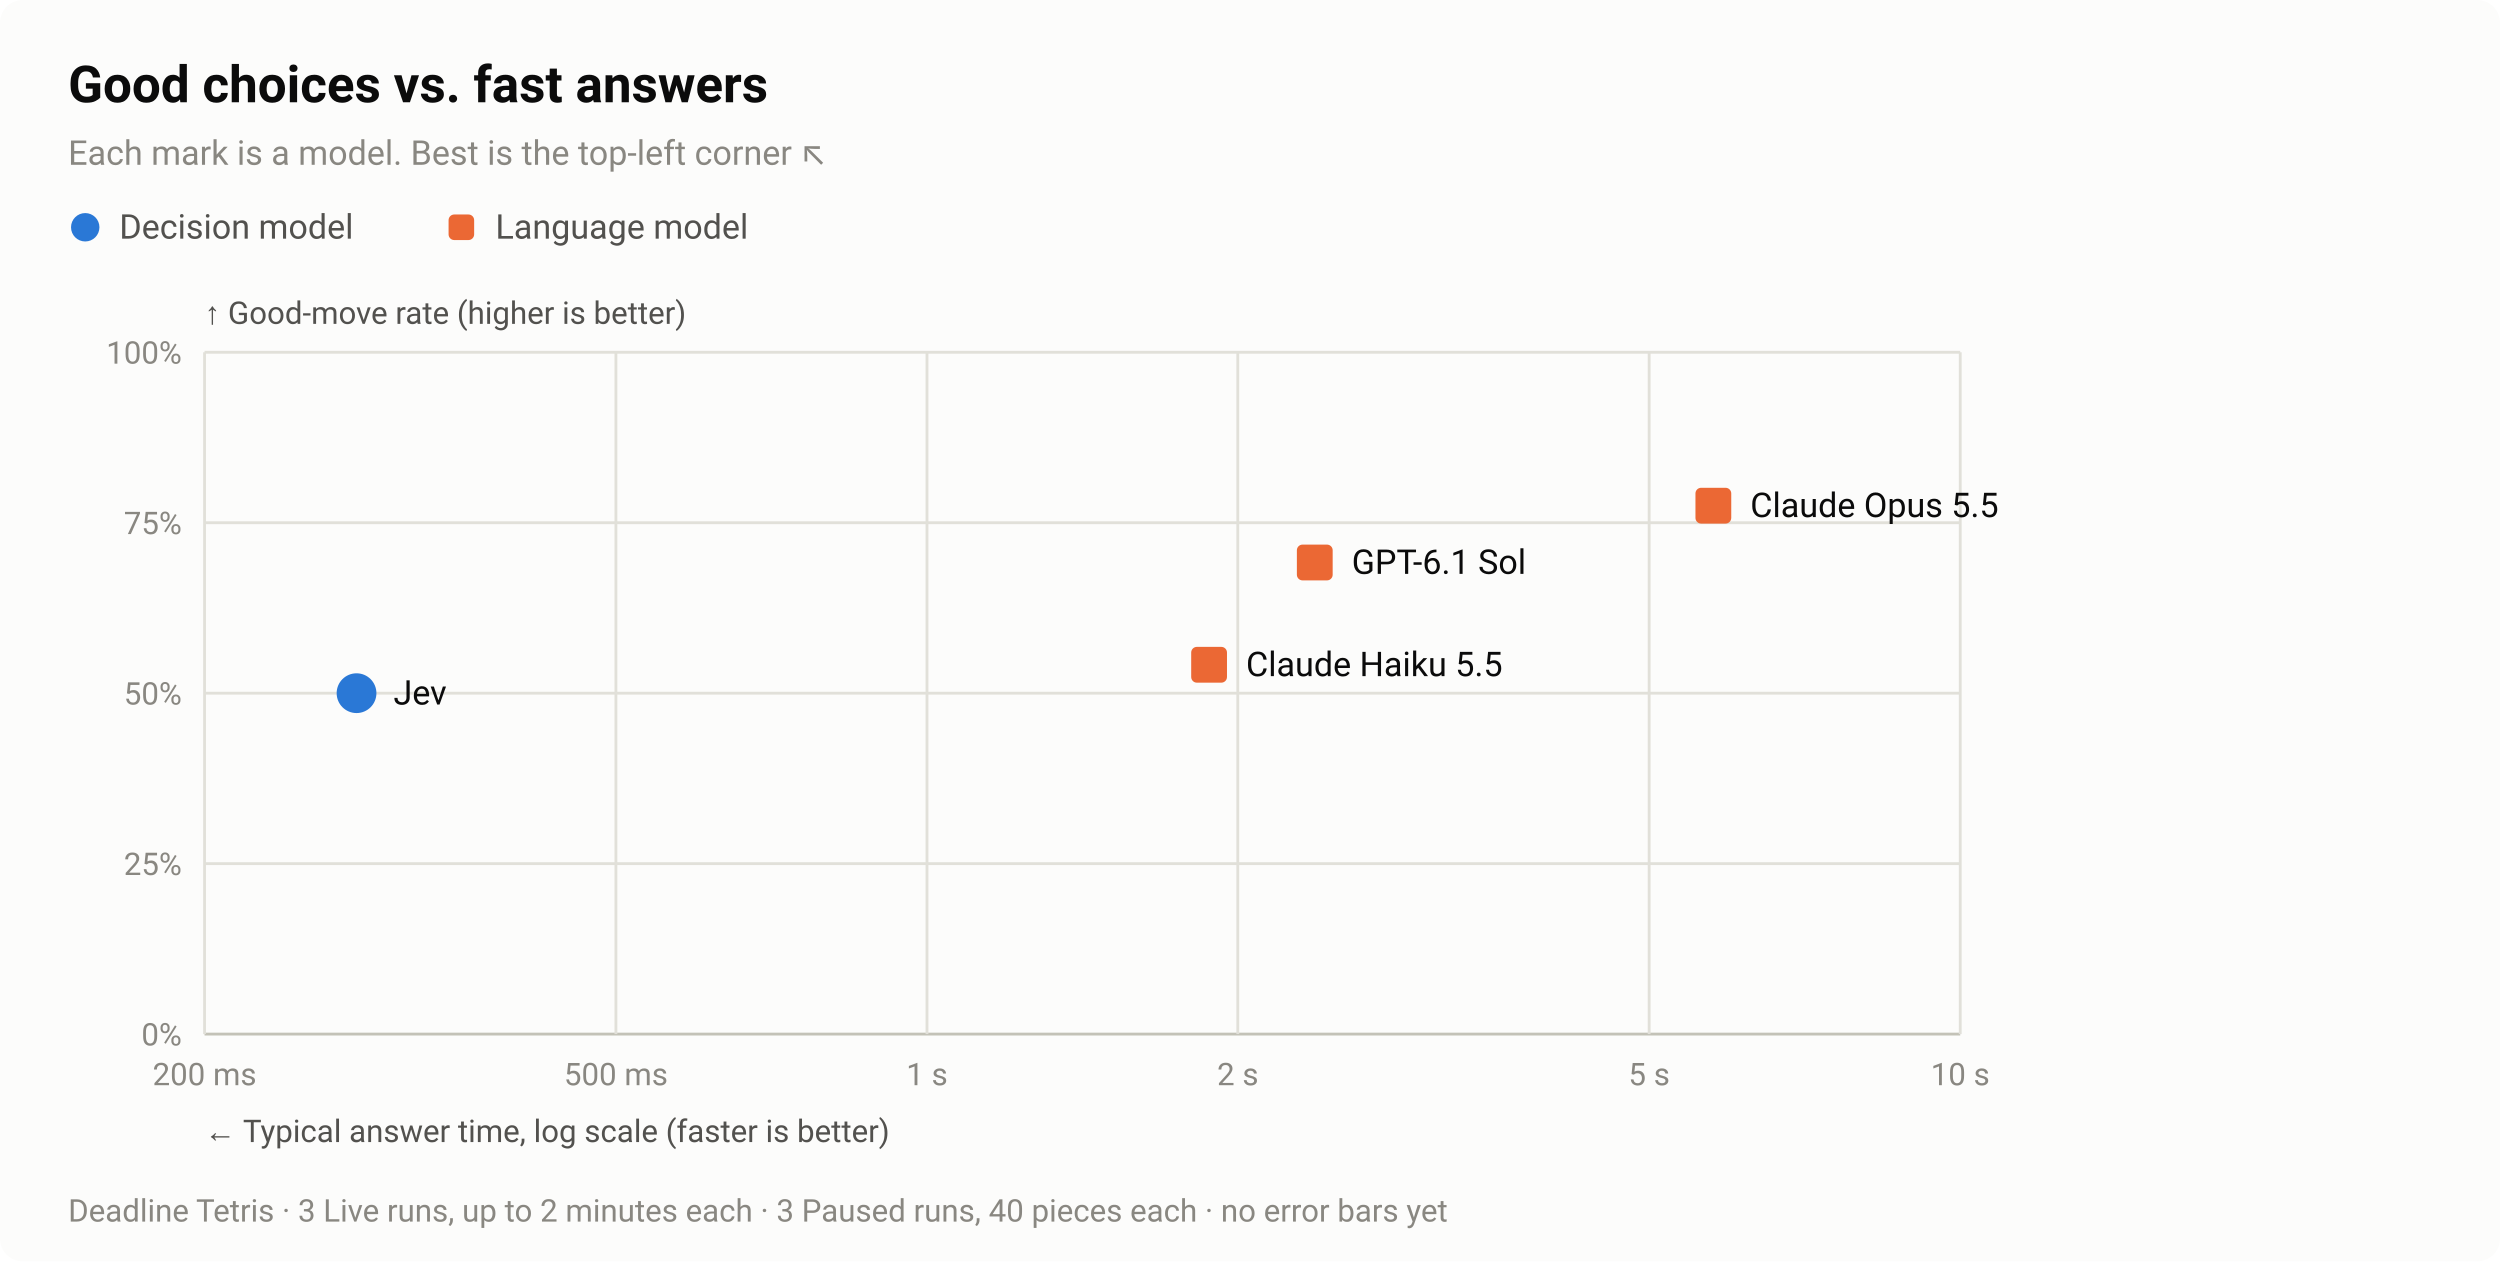
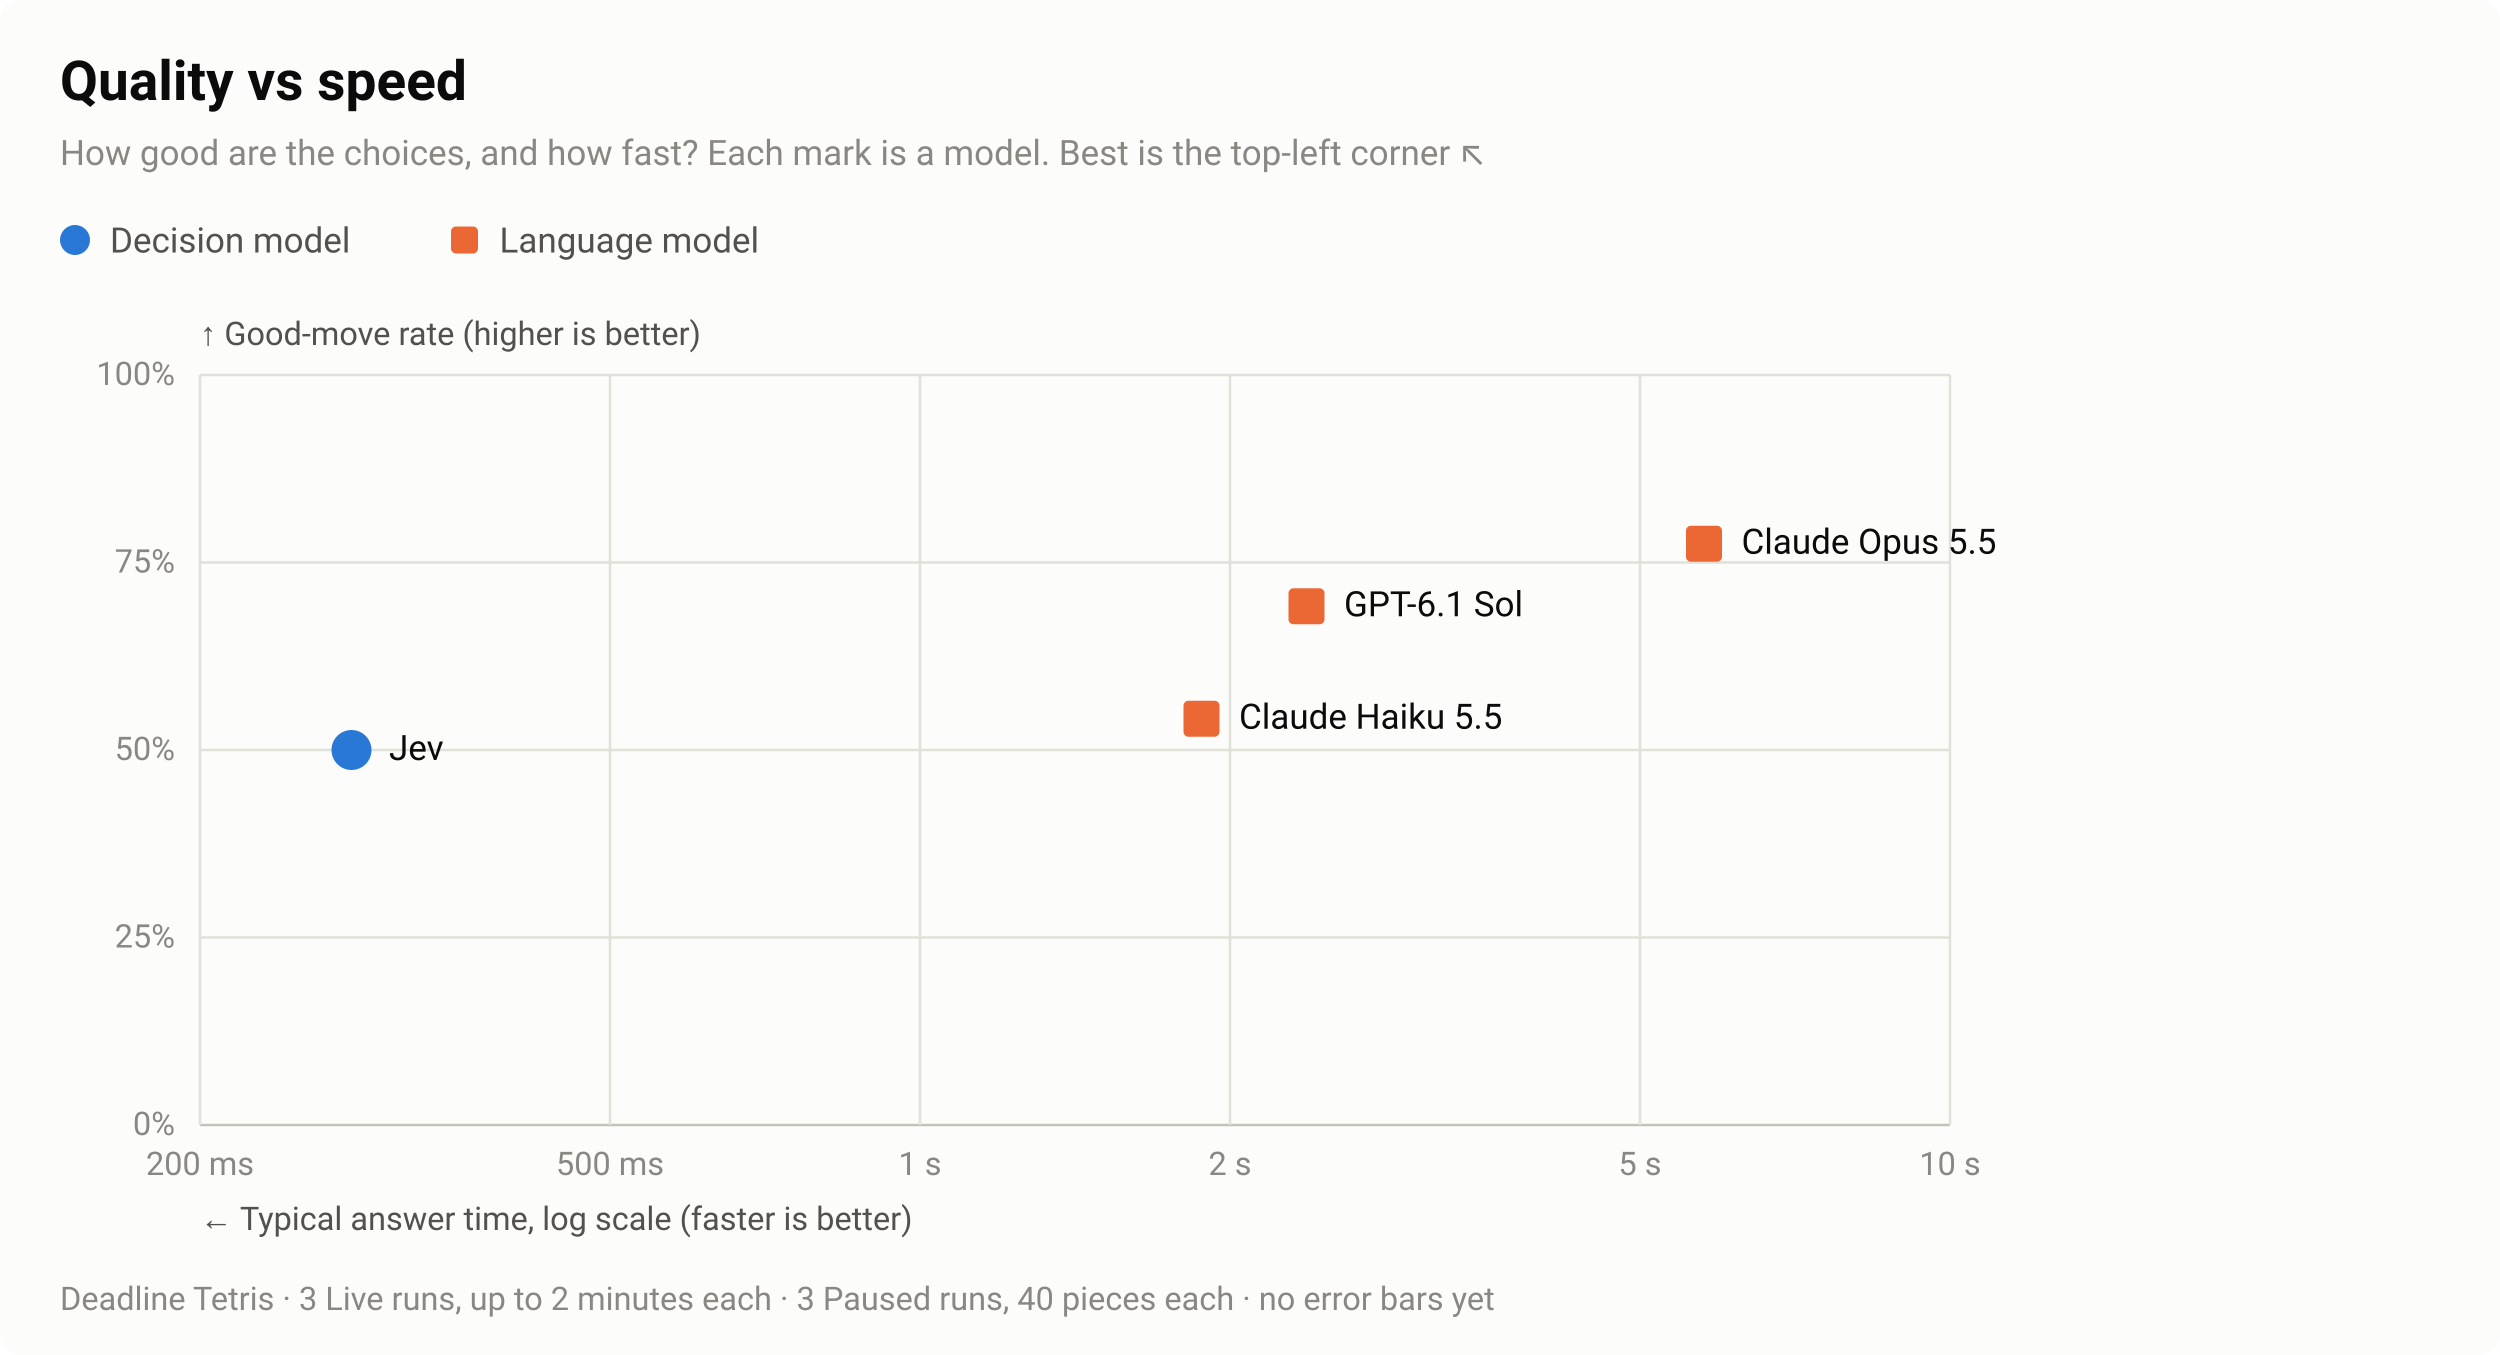
- <svg xmlns="http://www.w3.org/2000/svg" width="880" height="444" viewBox="0 0 880 444" font-family="system-ui, -apple-system, 'Segoe UI', Roboto, 'Helvetica Neue', Arial, 'Liberation Sans', sans-serif" role="img" aria-label="Good-move rate against typical answer time, one mark per model">
-   <rect width="880" height="444" rx="8" fill="#fcfcfb" />
-   <text x="24" y="36" font-size="18" font-weight="600" fill="#0b0b0b">Good choices vs. fast answers</text>
-   <text x="24" y="58" font-size="12" fill="#898781">Each mark is a model. Best is the top-left corner ↖</text>
-   <circle cx="30.0" cy="80.0" r="5" fill="#2a78d6" />
-   <text x="42" y="84" font-size="12" fill="#52514e">Decision model</text>
-   <rect x="157.9" y="75.5" width="9.0" height="9.0" rx="2" fill="#eb6834" />
-   <text x="174.4" y="84" font-size="12" fill="#52514e">Language model</text>
-   <text x="72" y="114" font-size="11" fill="#52514e">↑ Good-move rate (higher is better)</text>
-   <line x1="72" y1="364" x2="690" y2="364" stroke="#c3c2b7" stroke-width="1" />
-   <text x="64" y="368" font-size="11" text-anchor="end" fill="#898781">0%</text>
-   <line x1="72" y1="304" x2="690" y2="304" stroke="#e1e0d9" stroke-width="1" />
-   <text x="64" y="308" font-size="11" text-anchor="end" fill="#898781">25%</text>
-   <line x1="72" y1="244" x2="690" y2="244" stroke="#e1e0d9" stroke-width="1" />
-   <text x="64" y="248" font-size="11" text-anchor="end" fill="#898781">50%</text>
-   <line x1="72" y1="184" x2="690" y2="184" stroke="#e1e0d9" stroke-width="1" />
-   <text x="64" y="188" font-size="11" text-anchor="end" fill="#898781">75%</text>
-   <line x1="72" y1="124" x2="690" y2="124" stroke="#e1e0d9" stroke-width="1" />
-   <text x="64" y="128" font-size="11" text-anchor="end" fill="#898781">100%</text>
-   <line x1="72.0" y1="124" x2="72.0" y2="364" stroke="#e1e0d9" stroke-width="1" />
-   <text x="72.0" y="382" font-size="11" text-anchor="middle" fill="#898781">200 ms</text>
-   <line x1="216.8" y1="124" x2="216.8" y2="364" stroke="#e1e0d9" stroke-width="1" />
-   <text x="216.8" y="382" font-size="11" text-anchor="middle" fill="#898781">500 ms</text>
-   <line x1="326.3" y1="124" x2="326.3" y2="364" stroke="#e1e0d9" stroke-width="1" />
-   <text x="326.3" y="382" font-size="11" text-anchor="middle" fill="#898781">1 s</text>
-   <line x1="435.7" y1="124" x2="435.7" y2="364" stroke="#e1e0d9" stroke-width="1" />
-   <text x="435.7" y="382" font-size="11" text-anchor="middle" fill="#898781">2 s</text>
-   <line x1="580.5" y1="124" x2="580.5" y2="364" stroke="#e1e0d9" stroke-width="1" />
-   <text x="580.5" y="382" font-size="11" text-anchor="middle" fill="#898781">5 s</text>
-   <line x1="690.0" y1="124" x2="690.0" y2="364" stroke="#e1e0d9" stroke-width="1" />
-   <text x="690.0" y="382" font-size="11" text-anchor="middle" fill="#898781">10 s</text>
-   <text x="72" y="402" font-size="11" fill="#52514e">← Typical answer time, log scale (faster is better)</text>
-   <rect x="596.8" y="171.7" width="12.6" height="12.6" rx="2" fill="#eb6834" />
-   <text x="616.1" y="182" font-size="12" fill="#0b0b0b">Claude Opus 5.5</text>
-   <rect x="456.5" y="191.7" width="12.6" height="12.6" rx="2" fill="#eb6834" />
-   <text x="475.8" y="202" font-size="12" fill="#0b0b0b">GPT-6.1 Sol</text>
-   <rect x="419.3" y="227.7" width="12.6" height="12.6" rx="2" fill="#eb6834" />
-   <text x="438.6" y="238" font-size="12" fill="#0b0b0b">Claude Haiku 5.5</text>
-   <circle cx="125.5" cy="244.0" r="7" fill="#2a78d6" />
-   <text x="138.5" y="248" font-size="12" fill="#0b0b0b">Jev</text>
-   <text x="24" y="430" font-size="11" fill="#898781">Deadline Tetris · 3 Live runs, up to 2 minutes each · 3 Paused runs, 40 pieces each · no error bars yet</text>
+ <svg xmlns="http://www.w3.org/2000/svg" width="1000" height="542" viewBox="0 0 1000 542" font-family="system-ui, -apple-system, 'Segoe UI', Roboto, 'Helvetica Neue', Arial, 'Liberation Sans', sans-serif" role="img" aria-label="Good-move rate against typical answer time, one mark per model">
+   <rect width="1000" height="542" rx="8" fill="#fcfcfb" />
+   <text x="24" y="40" font-size="22" font-weight="600" fill="#0b0b0b">Quality vs speed</text>
+   <text x="24" y="66" font-size="14" fill="#898781">How good are the choices, and how fast? Each mark is a model. Best is the top-left corner ↖</text>
+   <circle cx="30.0" cy="96.0" r="6" fill="#2a78d6" />
+   <text x="44" y="101" font-size="14" fill="#52514e">Decision model</text>
+   <rect x="180.4" y="90.6" width="10.8" height="10.8" rx="2" fill="#eb6834" />
+   <text x="199.8" y="101" font-size="14" fill="#52514e">Language model</text>
+   <text x="80" y="138" font-size="13" fill="#52514e">↑ Good-move rate (higher is better)</text>
+   <line x1="80" y1="450" x2="780" y2="450" stroke="#c3c2b7" stroke-width="1" />
+   <text x="70" y="454" font-size="13" text-anchor="end" fill="#898781">0%</text>
+   <line x1="80" y1="375" x2="780" y2="375" stroke="#e1e0d9" stroke-width="1" />
+   <text x="70" y="379" font-size="13" text-anchor="end" fill="#898781">25%</text>
+   <line x1="80" y1="300" x2="780" y2="300" stroke="#e1e0d9" stroke-width="1" />
+   <text x="70" y="304" font-size="13" text-anchor="end" fill="#898781">50%</text>
+   <line x1="80" y1="225" x2="780" y2="225" stroke="#e1e0d9" stroke-width="1" />
+   <text x="70" y="229" font-size="13" text-anchor="end" fill="#898781">75%</text>
+   <line x1="80" y1="150" x2="780" y2="150" stroke="#e1e0d9" stroke-width="1" />
+   <text x="70" y="154" font-size="13" text-anchor="end" fill="#898781">100%</text>
+   <line x1="80.0" y1="150" x2="80.0" y2="450" stroke="#e1e0d9" stroke-width="1" />
+   <text x="80.0" y="470" font-size="13" text-anchor="middle" fill="#898781">200 ms</text>
+   <line x1="244.0" y1="150" x2="244.0" y2="450" stroke="#e1e0d9" stroke-width="1" />
+   <text x="244.0" y="470" font-size="13" text-anchor="middle" fill="#898781">500 ms</text>
+   <line x1="368.0" y1="150" x2="368.0" y2="450" stroke="#e1e0d9" stroke-width="1" />
+   <text x="368.0" y="470" font-size="13" text-anchor="middle" fill="#898781">1 s</text>
+   <line x1="492.0" y1="150" x2="492.0" y2="450" stroke="#e1e0d9" stroke-width="1" />
+   <text x="492.0" y="470" font-size="13" text-anchor="middle" fill="#898781">2 s</text>
+   <line x1="656.0" y1="150" x2="656.0" y2="450" stroke="#e1e0d9" stroke-width="1" />
+   <text x="656.0" y="470" font-size="13" text-anchor="middle" fill="#898781">5 s</text>
+   <line x1="780.0" y1="150" x2="780.0" y2="450" stroke="#e1e0d9" stroke-width="1" />
+   <text x="780.0" y="470" font-size="13" text-anchor="middle" fill="#898781">10 s</text>
+   <text x="80" y="492" font-size="13" fill="#52514e">← Typical answer time, log scale (faster is better)</text>
+   <rect x="674.4" y="210.3" width="14.4" height="14.4" rx="2" fill="#eb6834" />
+   <text x="696.6" y="221.5" font-size="14" fill="#0b0b0b">Claude Opus 5.5</text>
+   <rect x="515.4" y="235.3" width="14.4" height="14.4" rx="2" fill="#eb6834" />
+   <text x="537.6" y="246.5" font-size="14" fill="#0b0b0b">GPT-6.1 Sol</text>
+   <rect x="473.4" y="280.3" width="14.4" height="14.4" rx="2" fill="#eb6834" />
+   <text x="495.6" y="291.5" font-size="14" fill="#0b0b0b">Claude Haiku 5.5</text>
+   <circle cx="140.6" cy="300.0" r="8" fill="#2a78d6" />
+   <text x="155.6" y="304" font-size="14" fill="#0b0b0b">Jev</text>
+   <text x="24" y="524" font-size="13" fill="#898781">Deadline Tetris · 3 Live runs, up to 2 minutes each · 3 Paused runs, 40 pieces each · no error bars yet</text>
</svg>
